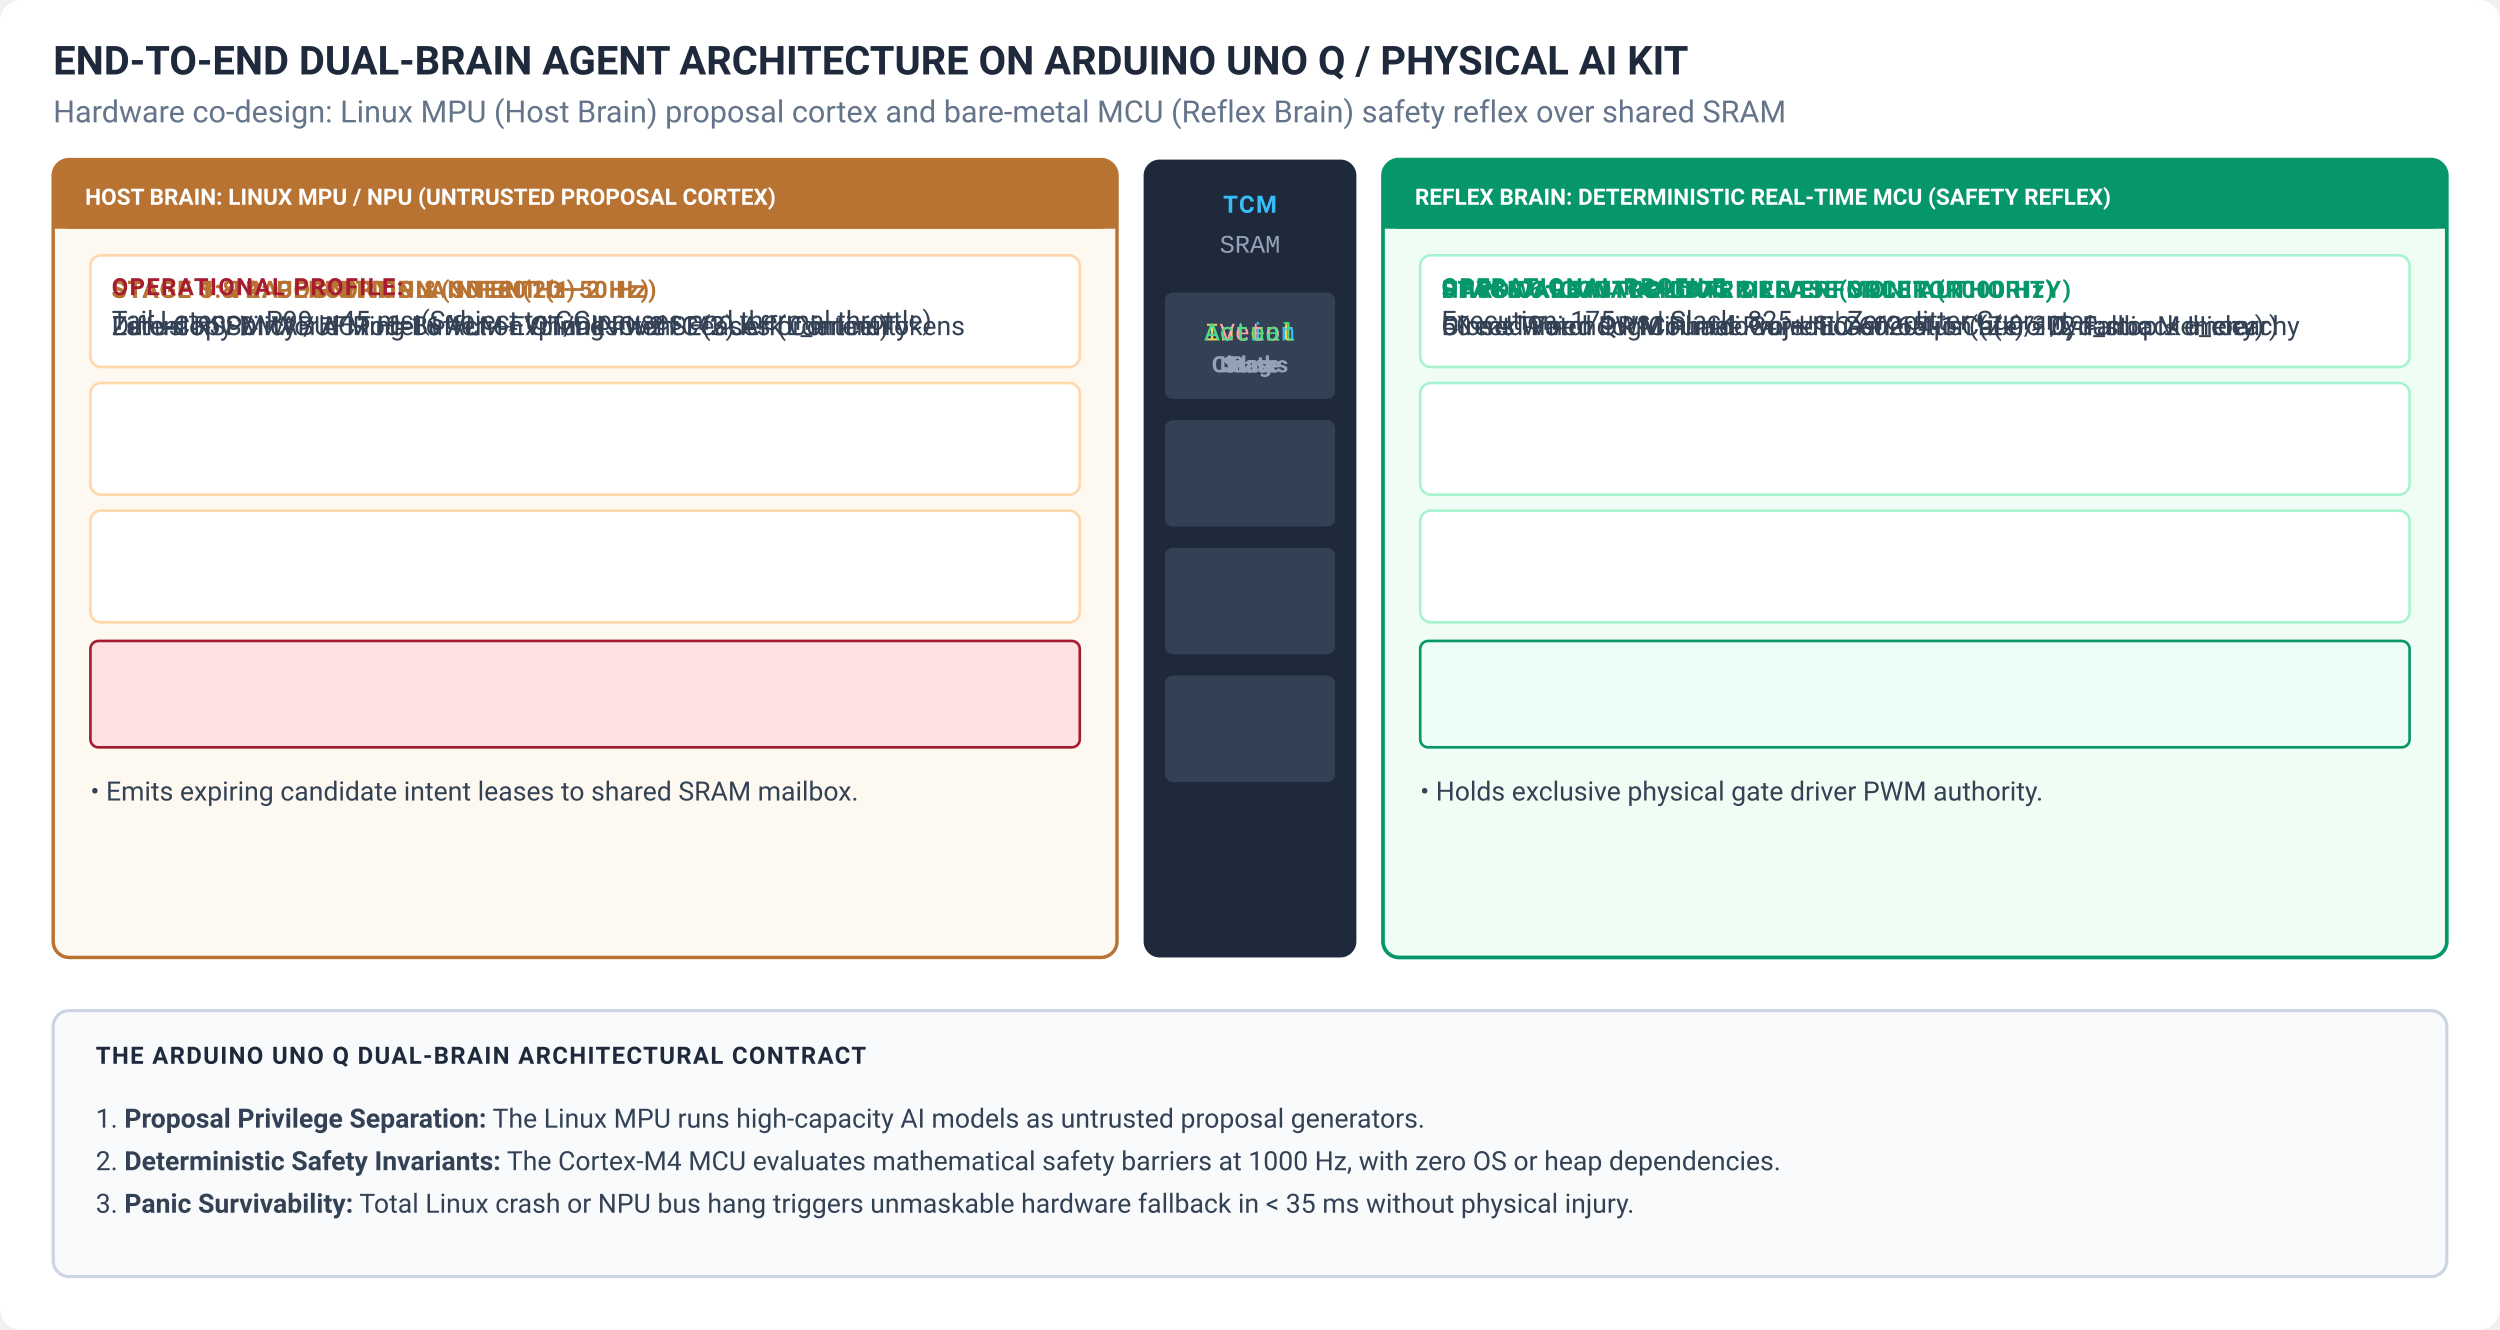
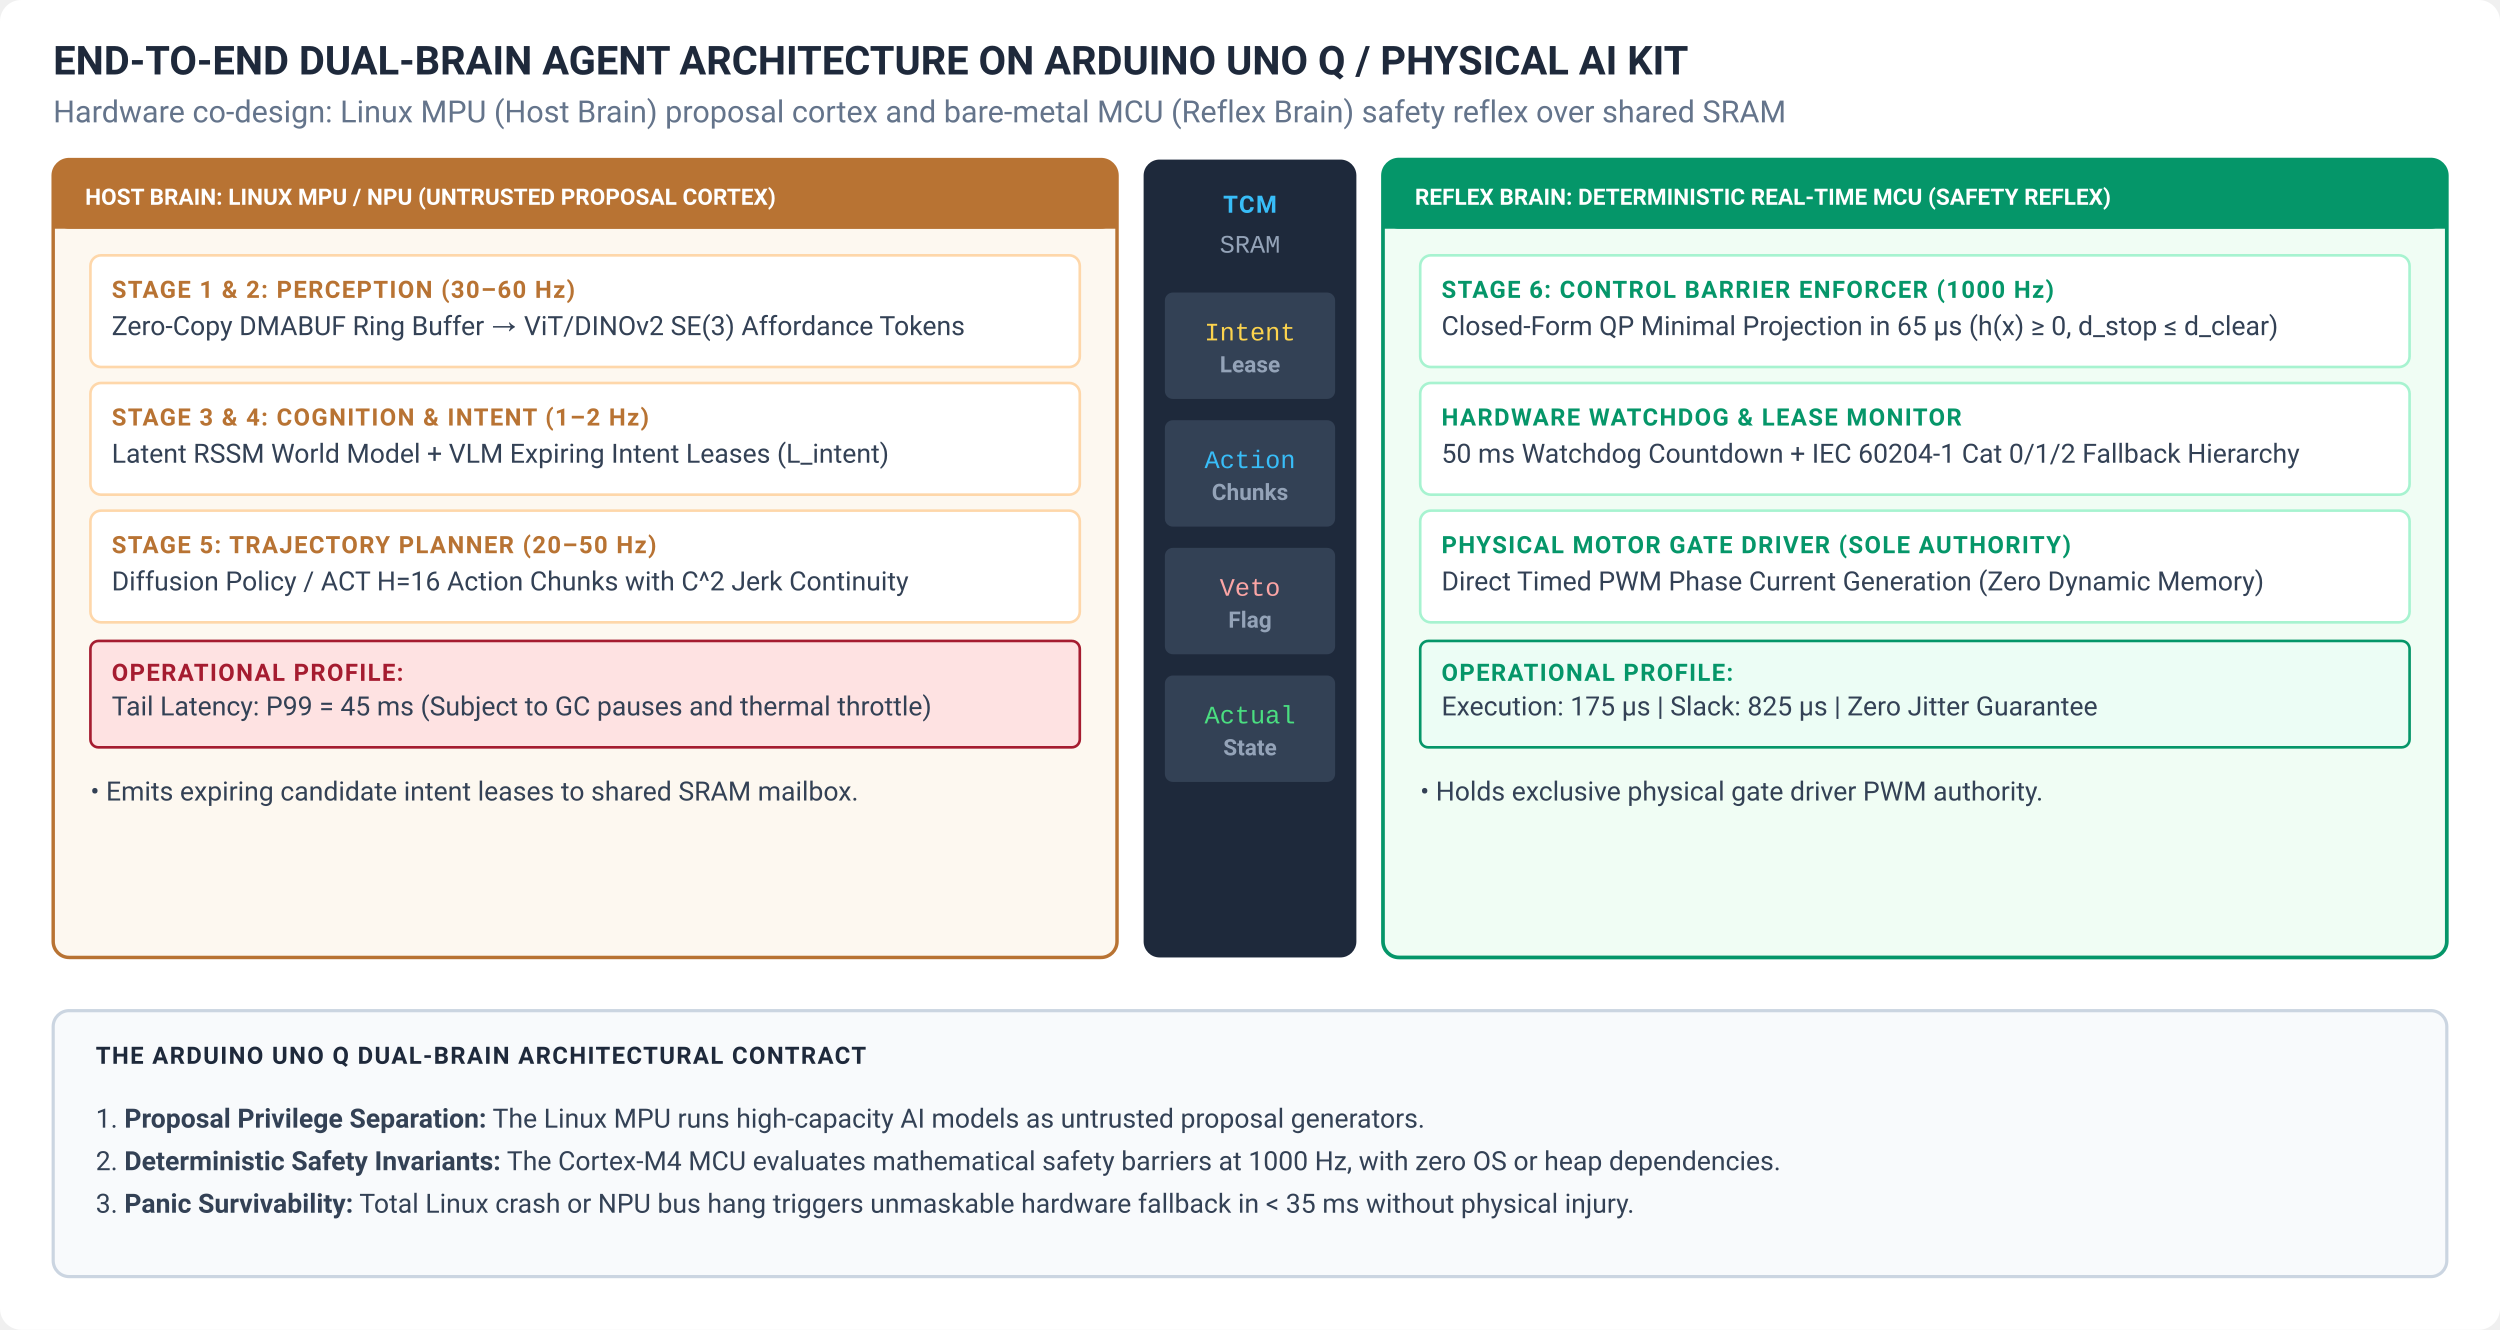
<svg xmlns="http://www.w3.org/2000/svg" viewBox="0 0 940 500" width="100%" height="100%">
  <defs>
    <style>
      .title { font-family: -apple-system, BlinkMacSystemFont, "Segoe UI", Roboto, Helvetica, Arial, sans-serif; font-size: 15px; font-weight: 700; fill: #1E293B; }
      .subtitle { font-family: -apple-system, BlinkMacSystemFont, "Segoe UI", Roboto, Helvetica, Arial, sans-serif; font-size: 11.5px; fill: #64748B; }
      .box-title { font-family: -apple-system, BlinkMacSystemFont, "Segoe UI", Roboto, Helvetica, Arial, sans-serif; font-size: 12px; font-weight: 700; }
      .body-txt { font-family: -apple-system, BlinkMacSystemFont, "Segoe UI", Roboto, Helvetica, Arial, sans-serif; font-size: 10px; fill: #334155; line-height: 1.4; }
      .mono-txt { font-family: "SFMono-Regular", Menlo, Monaco, Consolas, "Liberation Mono", "Courier New", monospace; font-size: 9.5px; }
      .badge-txt { font-family: -apple-system, BlinkMacSystemFont, "Segoe UI", Roboto, Helvetica, Arial, sans-serif; font-size: 9px; font-weight: 700; text-transform: uppercase; letter-spacing: 0.5px; }
      .tag-txt { font-family: -apple-system, BlinkMacSystemFont, "Segoe UI", Roboto, Helvetica, Arial, sans-serif; font-size: 8.5px; font-weight: 700; }
    </style>
    <marker id="arr-blue" viewBox="0 0 10 10" refX="6" refY="5" markerWidth="6" markerHeight="6" orient="auto-start-reverse">
      <path d="M 0 1.5 L 8 5 L 0 8.5 z" fill="#1F407A" />
    </marker>
    <marker id="arr-teal" viewBox="0 0 10 10" refX="6" refY="5" markerWidth="6" markerHeight="6" orient="auto-start-reverse">
      <path d="M 0 1.5 L 8 5 L 0 8.5 z" fill="#007A87" />
    </marker>
    <marker id="arr-amber" viewBox="0 0 10 10" refX="6" refY="5" markerWidth="6" markerHeight="6" orient="auto-start-reverse">
      <path d="M 0 1.5 L 8 5 L 0 8.5 z" fill="#B87333" />
    </marker>
    <marker id="arr-crimson" viewBox="0 0 10 10" refX="6" refY="5" markerWidth="6" markerHeight="6" orient="auto-start-reverse">
      <path d="M 0 1.5 L 8 5 L 0 8.5 z" fill="#A51C30" />
    </marker>
  </defs>
  <rect width="940" height="500" fill="#FFFFFF" rx="8" />
  <text class="title" x="20" y="28">END-TO-END DUAL-BRAIN AGENT ARCHITECTURE ON ARDUINO UNO Q / PHYSICAL AI KIT</text>
  <text class="subtitle" x="20" y="46">Hardware co-design: Linux MPU (Host Brain) proposal cortex and bare-metal MCU (Reflex Brain) safety reflex over shared SRAM</text>
  <g transform="translate(20, 60)">
    <g transform="translate(0, 0)">
      <rect width="400" height="300" rx="6" fill="#FDF8F0" stroke="#B87333" stroke-width="1.3" />
      <rect x="0" y="0" width="400" height="26" rx="6" fill="#B87333" />
      <rect x="0" y="20" width="400" height="6" fill="#B87333" />
      <text class="tag-txt" x="12" y="17" fill="#FFFFFF">HOST BRAIN: LINUX MPU / NPU (UNTRUSTED PROPOSAL CORTEX)</text>
      <g transform="translate(14, 36)">
-         <rect width="372" height="42" rx="4" fill="#FFFFFF" stroke="#FED7AA" stroke-width="1" />
-         <text class="badge-txt" x="8" y="16" fill="#B87333">STAGE 1 &amp; 2: PERCEPTION (30–60 Hz)</text>
-         <text class="body-txt" x="8" y="30" fill="#1E293B">Zero-Copy DMABUF Ring Buffer → ViT/DINOv2 SE(3) Affordance Tokens</text>
-         <rect y="48" width="372" height="42" rx="4" fill="#FFFFFF" stroke="#FED7AA" stroke-width="1" />
-         <text class="badge-txt" x="8" y="16" fill="#B87333">STAGE 3 &amp; 4: COGNITION &amp; INTENT (1–2 Hz)</text>
-         <text class="body-txt" x="8" y="30" fill="#1E293B">Latent RSSM World Model + VLM Expiring Intent Leases (L_intent)</text>
-         <rect y="96" width="372" height="42" rx="4" fill="#FFFFFF" stroke="#FED7AA" stroke-width="1" />
-         <text class="badge-txt" x="8" y="16" fill="#B87333">STAGE 5: TRAJECTORY PLANNER (20–50 Hz)</text>
-         <text class="body-txt" x="8" y="30" fill="#1E293B">Diffusion Policy / ACT H=16 Action Chunks with C^2 Jerk Continuity</text>
-         <rect y="145" width="372" height="40" rx="3" fill="#FEE2E2" stroke="#A51C30" stroke-width="1" />
-         <text class="badge-txt" x="8" y="15" fill="#A51C30">OPERATIONAL PROFILE:</text>
-         <text class="body-txt" x="8" y="28" fill="#A51C30">Tail Latency: P99 = 45 ms (Subject to GC pauses and thermal throttle)</text>
+         <g transform="translate(0, 0)">
+           <rect width="372" height="42" rx="4" fill="#FFFFFF" stroke="#FED7AA" stroke-width="1" />
+           <text class="badge-txt" x="8" y="16" fill="#B87333">STAGE 1 &amp; 2: PERCEPTION (30–60 Hz)</text>
+           <text class="body-txt" x="8" y="30" fill="#1E293B">Zero-Copy DMABUF Ring Buffer → ViT/DINOv2 SE(3) Affordance Tokens</text>
+         </g>
+         <g transform="translate(0, 48)">
+           <rect width="372" height="42" rx="4" fill="#FFFFFF" stroke="#FED7AA" stroke-width="1" />
+           <text class="badge-txt" x="8" y="16" fill="#B87333">STAGE 3 &amp; 4: COGNITION &amp; INTENT (1–2 Hz)</text>
+           <text class="body-txt" x="8" y="30" fill="#1E293B">Latent RSSM World Model + VLM Expiring Intent Leases (L_intent)</text>
+         </g>
+         <g transform="translate(0, 96)">
+           <rect width="372" height="42" rx="4" fill="#FFFFFF" stroke="#FED7AA" stroke-width="1" />
+           <text class="badge-txt" x="8" y="16" fill="#B87333">STAGE 5: TRAJECTORY PLANNER (20–50 Hz)</text>
+           <text class="body-txt" x="8" y="30" fill="#1E293B">Diffusion Policy / ACT H=16 Action Chunks with C^2 Jerk Continuity</text>
+         </g>
+         <g transform="translate(0, 145)">
+           <rect width="372" height="40" rx="3" fill="#FEE2E2" stroke="#A51C30" stroke-width="1" />
+           <text class="badge-txt" x="8" y="15" fill="#A51C30">OPERATIONAL PROFILE:</text>
+           <text class="body-txt" x="8" y="28" fill="#A51C30">Tail Latency: P99 = 45 ms (Subject to GC pauses and thermal throttle)</text>
+         </g>
        <text class="body-txt" x="0" y="205">
          • Emits expiring candidate intent leases to shared SRAM mailbox.
        </text>
      </g>
    </g>
    <g transform="translate(410, 0)">
      <rect width="80" height="300" rx="6" fill="#1E293B" />
      <text class="badge-txt" x="40" y="20" text-anchor="middle" fill="#38BDF8">TCM</text>
      <text class="mono-txt" x="40" y="35" text-anchor="middle" fill="#94A3B8">SRAM</text>
      <g transform="translate(8, 50)">
-         <rect width="64" height="40" rx="3" fill="#334155" />
-         <text class="mono-txt" x="32" y="18" text-anchor="middle" fill="#FCD34D">Intent</text>
-         <text class="tag-txt" x="32" y="30" text-anchor="middle" fill="#94A3B8">Lease</text>
-         <rect y="48" width="64" height="40" rx="3" fill="#334155" />
-         <text class="mono-txt" x="32" y="18" text-anchor="middle" fill="#38BDF8">Action</text>
-         <text class="tag-txt" x="32" y="30" text-anchor="middle" fill="#94A3B8">Chunks</text>
-         <rect y="96" width="64" height="40" rx="3" fill="#334155" />
-         <text class="mono-txt" x="32" y="18" text-anchor="middle" fill="#FCA5A5">Veto</text>
-         <text class="tag-txt" x="32" y="30" text-anchor="middle" fill="#94A3B8">Flag</text>
-         <rect y="144" width="64" height="40" rx="3" fill="#334155" />
-         <text class="mono-txt" x="32" y="18" text-anchor="middle" fill="#4ADE80">Actual</text>
-         <text class="tag-txt" x="32" y="30" text-anchor="middle" fill="#94A3B8">State</text>
+         <g transform="translate(0, 0)">
+           <rect width="64" height="40" rx="3" fill="#334155" />
+           <text class="mono-txt" x="32" y="18" text-anchor="middle" fill="#FCD34D">Intent</text>
+           <text class="tag-txt" x="32" y="30" text-anchor="middle" fill="#94A3B8">Lease</text>
+         </g>
+         <g transform="translate(0, 48)">
+           <rect width="64" height="40" rx="3" fill="#334155" />
+           <text class="mono-txt" x="32" y="18" text-anchor="middle" fill="#38BDF8">Action</text>
+           <text class="tag-txt" x="32" y="30" text-anchor="middle" fill="#94A3B8">Chunks</text>
+         </g>
+         <g transform="translate(0, 96)">
+           <rect width="64" height="40" rx="3" fill="#334155" />
+           <text class="mono-txt" x="32" y="18" text-anchor="middle" fill="#FCA5A5">Veto</text>
+           <text class="tag-txt" x="32" y="30" text-anchor="middle" fill="#94A3B8">Flag</text>
+         </g>
+         <g transform="translate(0, 144)">
+           <rect width="64" height="40" rx="3" fill="#334155" />
+           <text class="mono-txt" x="32" y="18" text-anchor="middle" fill="#4ADE80">Actual</text>
+           <text class="tag-txt" x="32" y="30" text-anchor="middle" fill="#94A3B8">State</text>
+         </g>
      </g>
    </g>
    <g transform="translate(500, 0)">
      <rect width="400" height="300" rx="6" fill="#F0FDF4" stroke="#059669" stroke-width="1.4" />
      <rect x="0" y="0" width="400" height="26" rx="6" fill="#059669" />
      <rect x="0" y="20" width="400" height="6" fill="#059669" />
      <text class="tag-txt" x="12" y="17" fill="#FFFFFF">REFLEX BRAIN: DETERMINISTIC REAL-TIME MCU (SAFETY REFLEX)</text>
      <g transform="translate(14, 36)">
-         <rect width="372" height="42" rx="4" fill="#FFFFFF" stroke="#A7F3D0" stroke-width="1" />
-         <text class="badge-txt" x="8" y="16" fill="#059669">STAGE 6: CONTROL BARRIER ENFORCER (1000 Hz)</text>
-         <text class="body-txt" x="8" y="30" fill="#1E293B">Closed-Form QP Minimal Projection in 65 μs (h(x) ≥ 0, d_stop ≤ d_clear)</text>
-         <rect y="48" width="372" height="42" rx="4" fill="#FFFFFF" stroke="#A7F3D0" stroke-width="1" />
-         <text class="badge-txt" x="8" y="16" fill="#059669">HARDWARE WATCHDOG &amp; LEASE MONITOR</text>
-         <text class="body-txt" x="8" y="30" fill="#1E293B">50 ms Watchdog Countdown + IEC 60204-1 Cat 0/1/2 Fallback Hierarchy</text>
-         <rect y="96" width="372" height="42" rx="4" fill="#FFFFFF" stroke="#A7F3D0" stroke-width="1" />
-         <text class="badge-txt" x="8" y="16" fill="#059669">PHYSICAL MOTOR GATE DRIVER (SOLE AUTHORITY)</text>
-         <text class="body-txt" x="8" y="30" fill="#1E293B">Direct Timed PWM Phase Current Generation (Zero Dynamic Memory)</text>
-         <rect y="145" width="372" height="40" rx="3" fill="#ECFDF5" stroke="#059669" stroke-width="1" />
-         <text class="badge-txt" x="8" y="15" fill="#059669">OPERATIONAL PROFILE:</text>
-         <text class="body-txt" x="8" y="28" fill="#059669">Execution: 175 μs | Slack: 825 μs | Zero Jitter Guarantee</text>
+         <g transform="translate(0, 0)">
+           <rect width="372" height="42" rx="4" fill="#FFFFFF" stroke="#A7F3D0" stroke-width="1" />
+           <text class="badge-txt" x="8" y="16" fill="#059669">STAGE 6: CONTROL BARRIER ENFORCER (1000 Hz)</text>
+           <text class="body-txt" x="8" y="30" fill="#1E293B">Closed-Form QP Minimal Projection in 65 μs (h(x) ≥ 0, d_stop ≤ d_clear)</text>
+         </g>
+         <g transform="translate(0, 48)">
+           <rect width="372" height="42" rx="4" fill="#FFFFFF" stroke="#A7F3D0" stroke-width="1" />
+           <text class="badge-txt" x="8" y="16" fill="#059669">HARDWARE WATCHDOG &amp; LEASE MONITOR</text>
+           <text class="body-txt" x="8" y="30" fill="#1E293B">50 ms Watchdog Countdown + IEC 60204-1 Cat 0/1/2 Fallback Hierarchy</text>
+         </g>
+         <g transform="translate(0, 96)">
+           <rect width="372" height="42" rx="4" fill="#FFFFFF" stroke="#A7F3D0" stroke-width="1" />
+           <text class="badge-txt" x="8" y="16" fill="#059669">PHYSICAL MOTOR GATE DRIVER (SOLE AUTHORITY)</text>
+           <text class="body-txt" x="8" y="30" fill="#1E293B">Direct Timed PWM Phase Current Generation (Zero Dynamic Memory)</text>
+         </g>
+         <g transform="translate(0, 145)">
+           <rect width="372" height="40" rx="3" fill="#ECFDF5" stroke="#059669" stroke-width="1" />
+           <text class="badge-txt" x="8" y="15" fill="#059669">OPERATIONAL PROFILE:</text>
+           <text class="body-txt" x="8" y="28" fill="#059669">Execution: 175 μs | Slack: 825 μs | Zero Jitter Guarantee</text>
+         </g>
        <text class="body-txt" x="0" y="205">
          • Holds exclusive physical gate driver PWM authority.
        </text>
      </g>
    </g>
  </g>
  <g transform="translate(20, 380)">
    <rect width="900" height="100" rx="6" fill="#F8FAFC" stroke="#CBD5E1" stroke-width="1.2" />
    <text class="badge-txt" x="16" y="20" fill="#1E293B">THE ARDUINO UNO Q DUAL-BRAIN ARCHITECTURAL CONTRACT</text>
    <g transform="translate(16, 32)">
      <text class="body-txt" x="0" y="12">
        <tspan x="0" dy="0">1. <tspan font-weight="700">Proposal Privilege Separation:</tspan> The Linux MPU runs high-capacity AI models as untrusted proposal generators.</tspan>
        <tspan x="0" dy="16">2. <tspan font-weight="700">Deterministic Safety Invariants:</tspan> The Cortex-M4 MCU evaluates mathematical safety barriers at 1000 Hz, with zero OS or heap dependencies.</tspan>
        <tspan x="0" dy="16">3. <tspan font-weight="700">Panic Survivability:</tspan> Total Linux crash or NPU bus hang triggers unmaskable hardware fallback in &lt; 35 ms without physical injury.</tspan>
      </text>
    </g>
  </g>
</svg>
